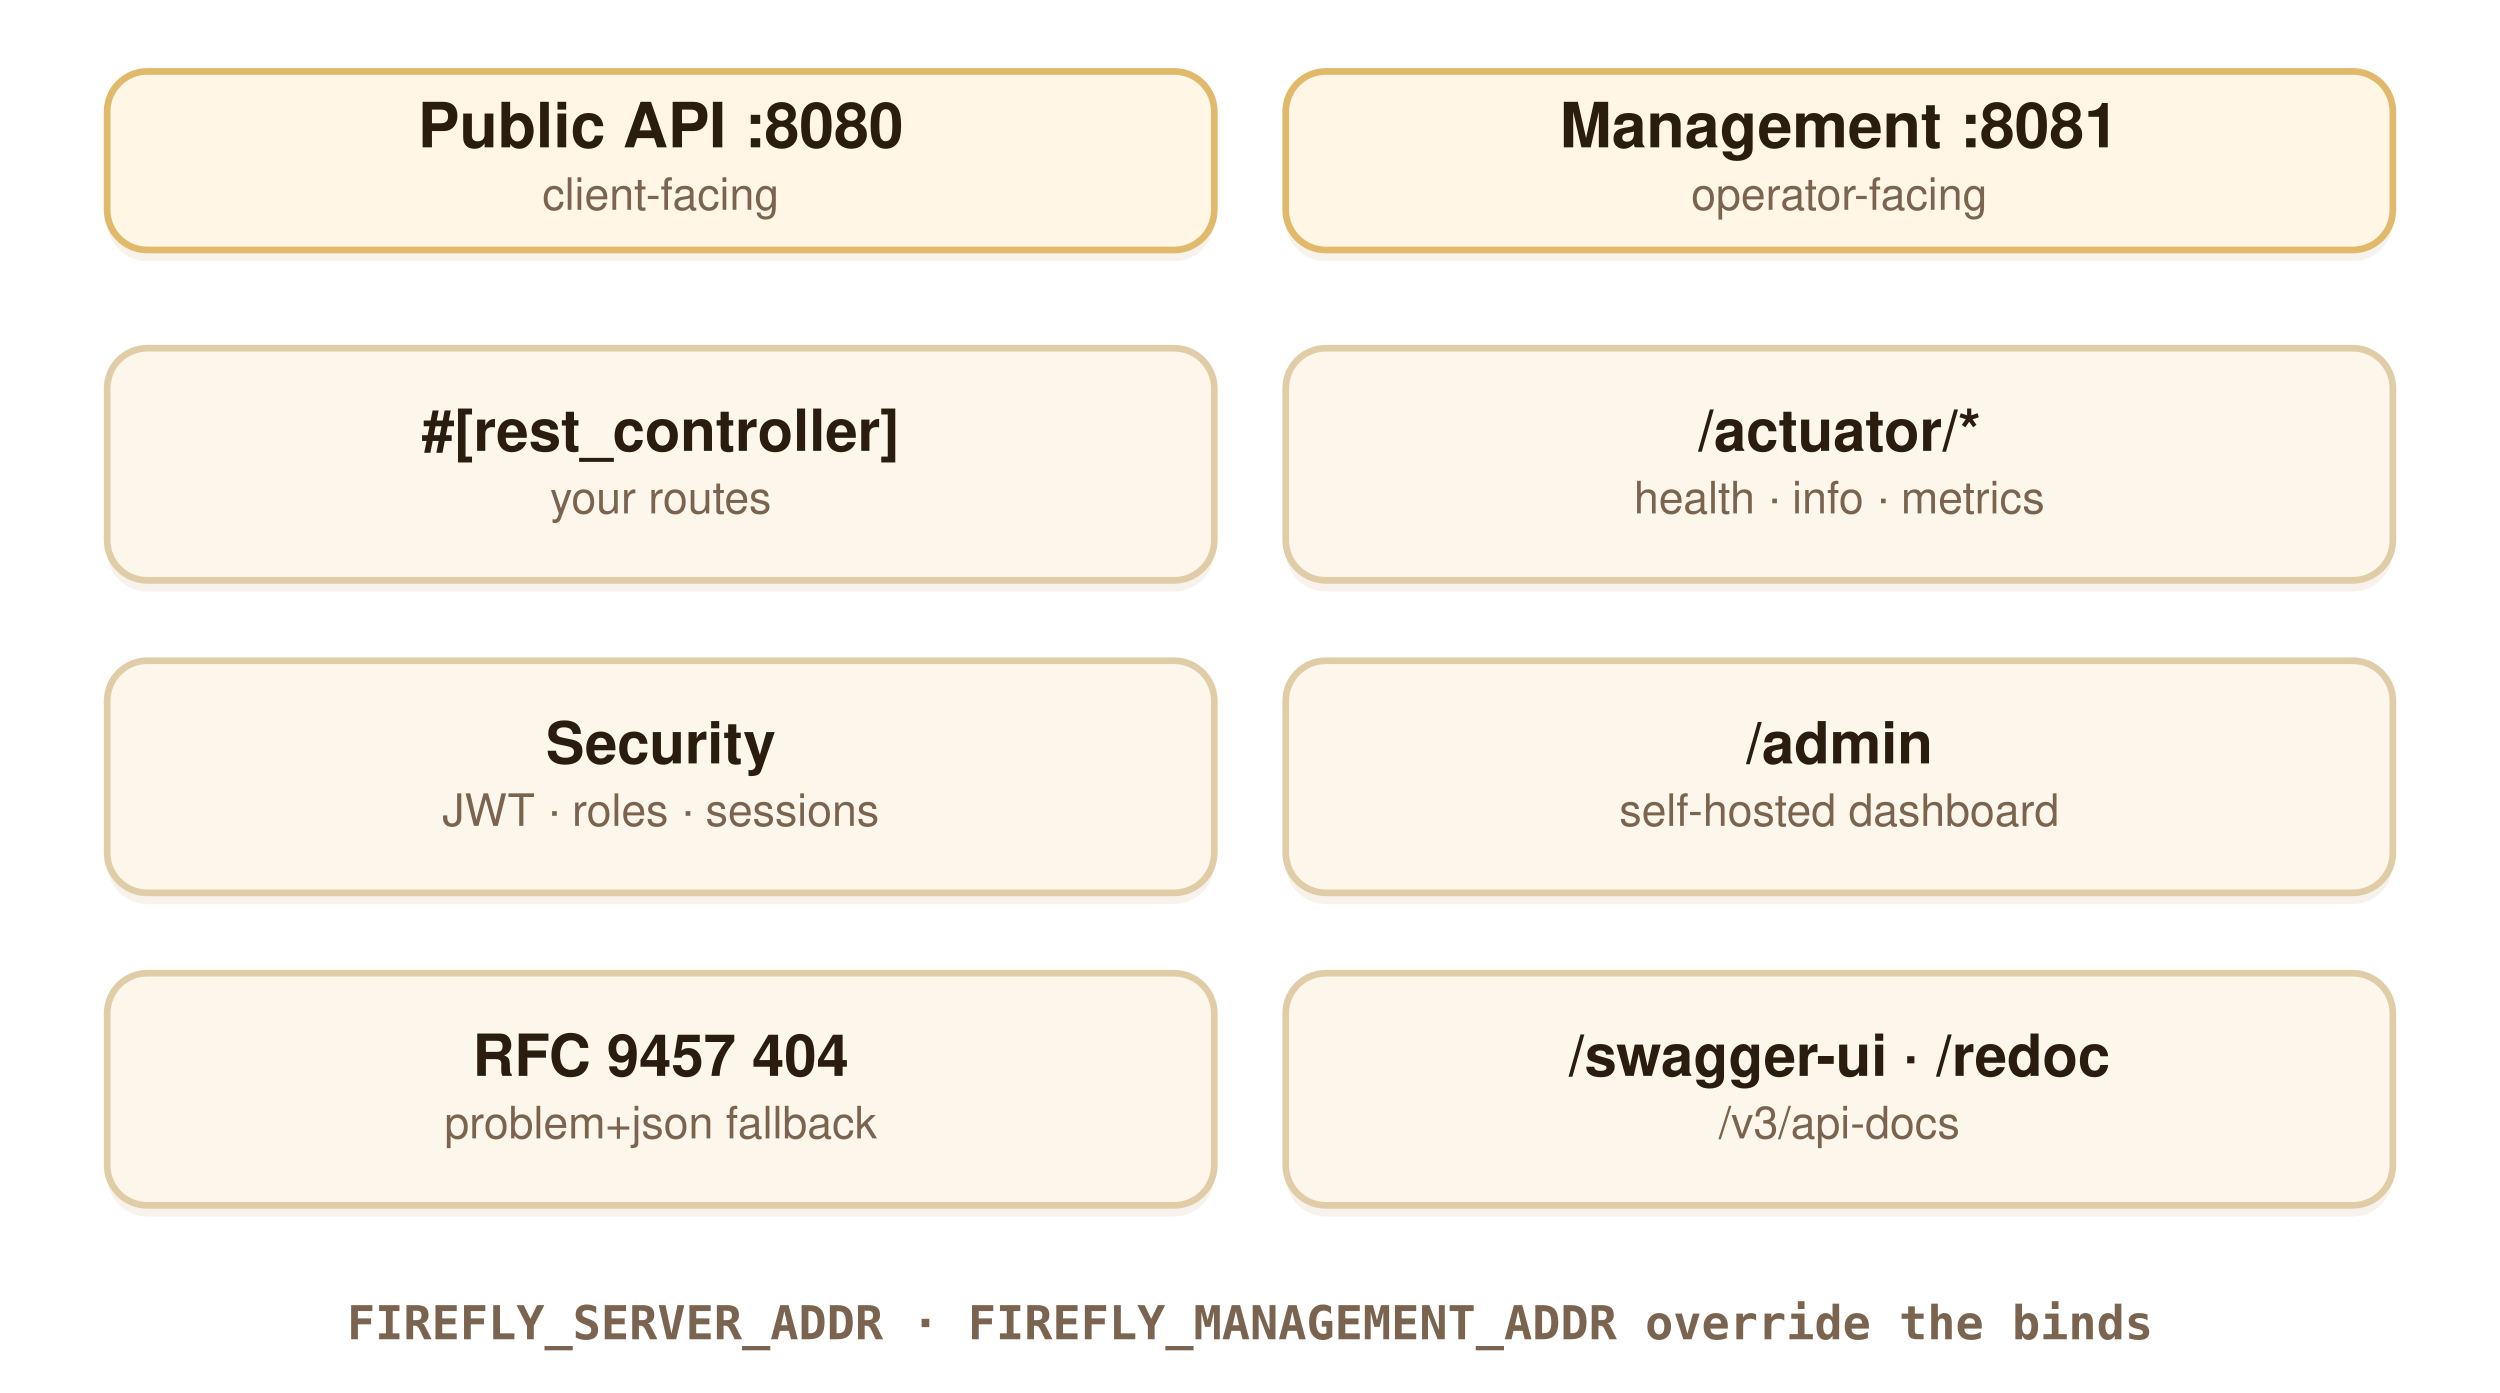
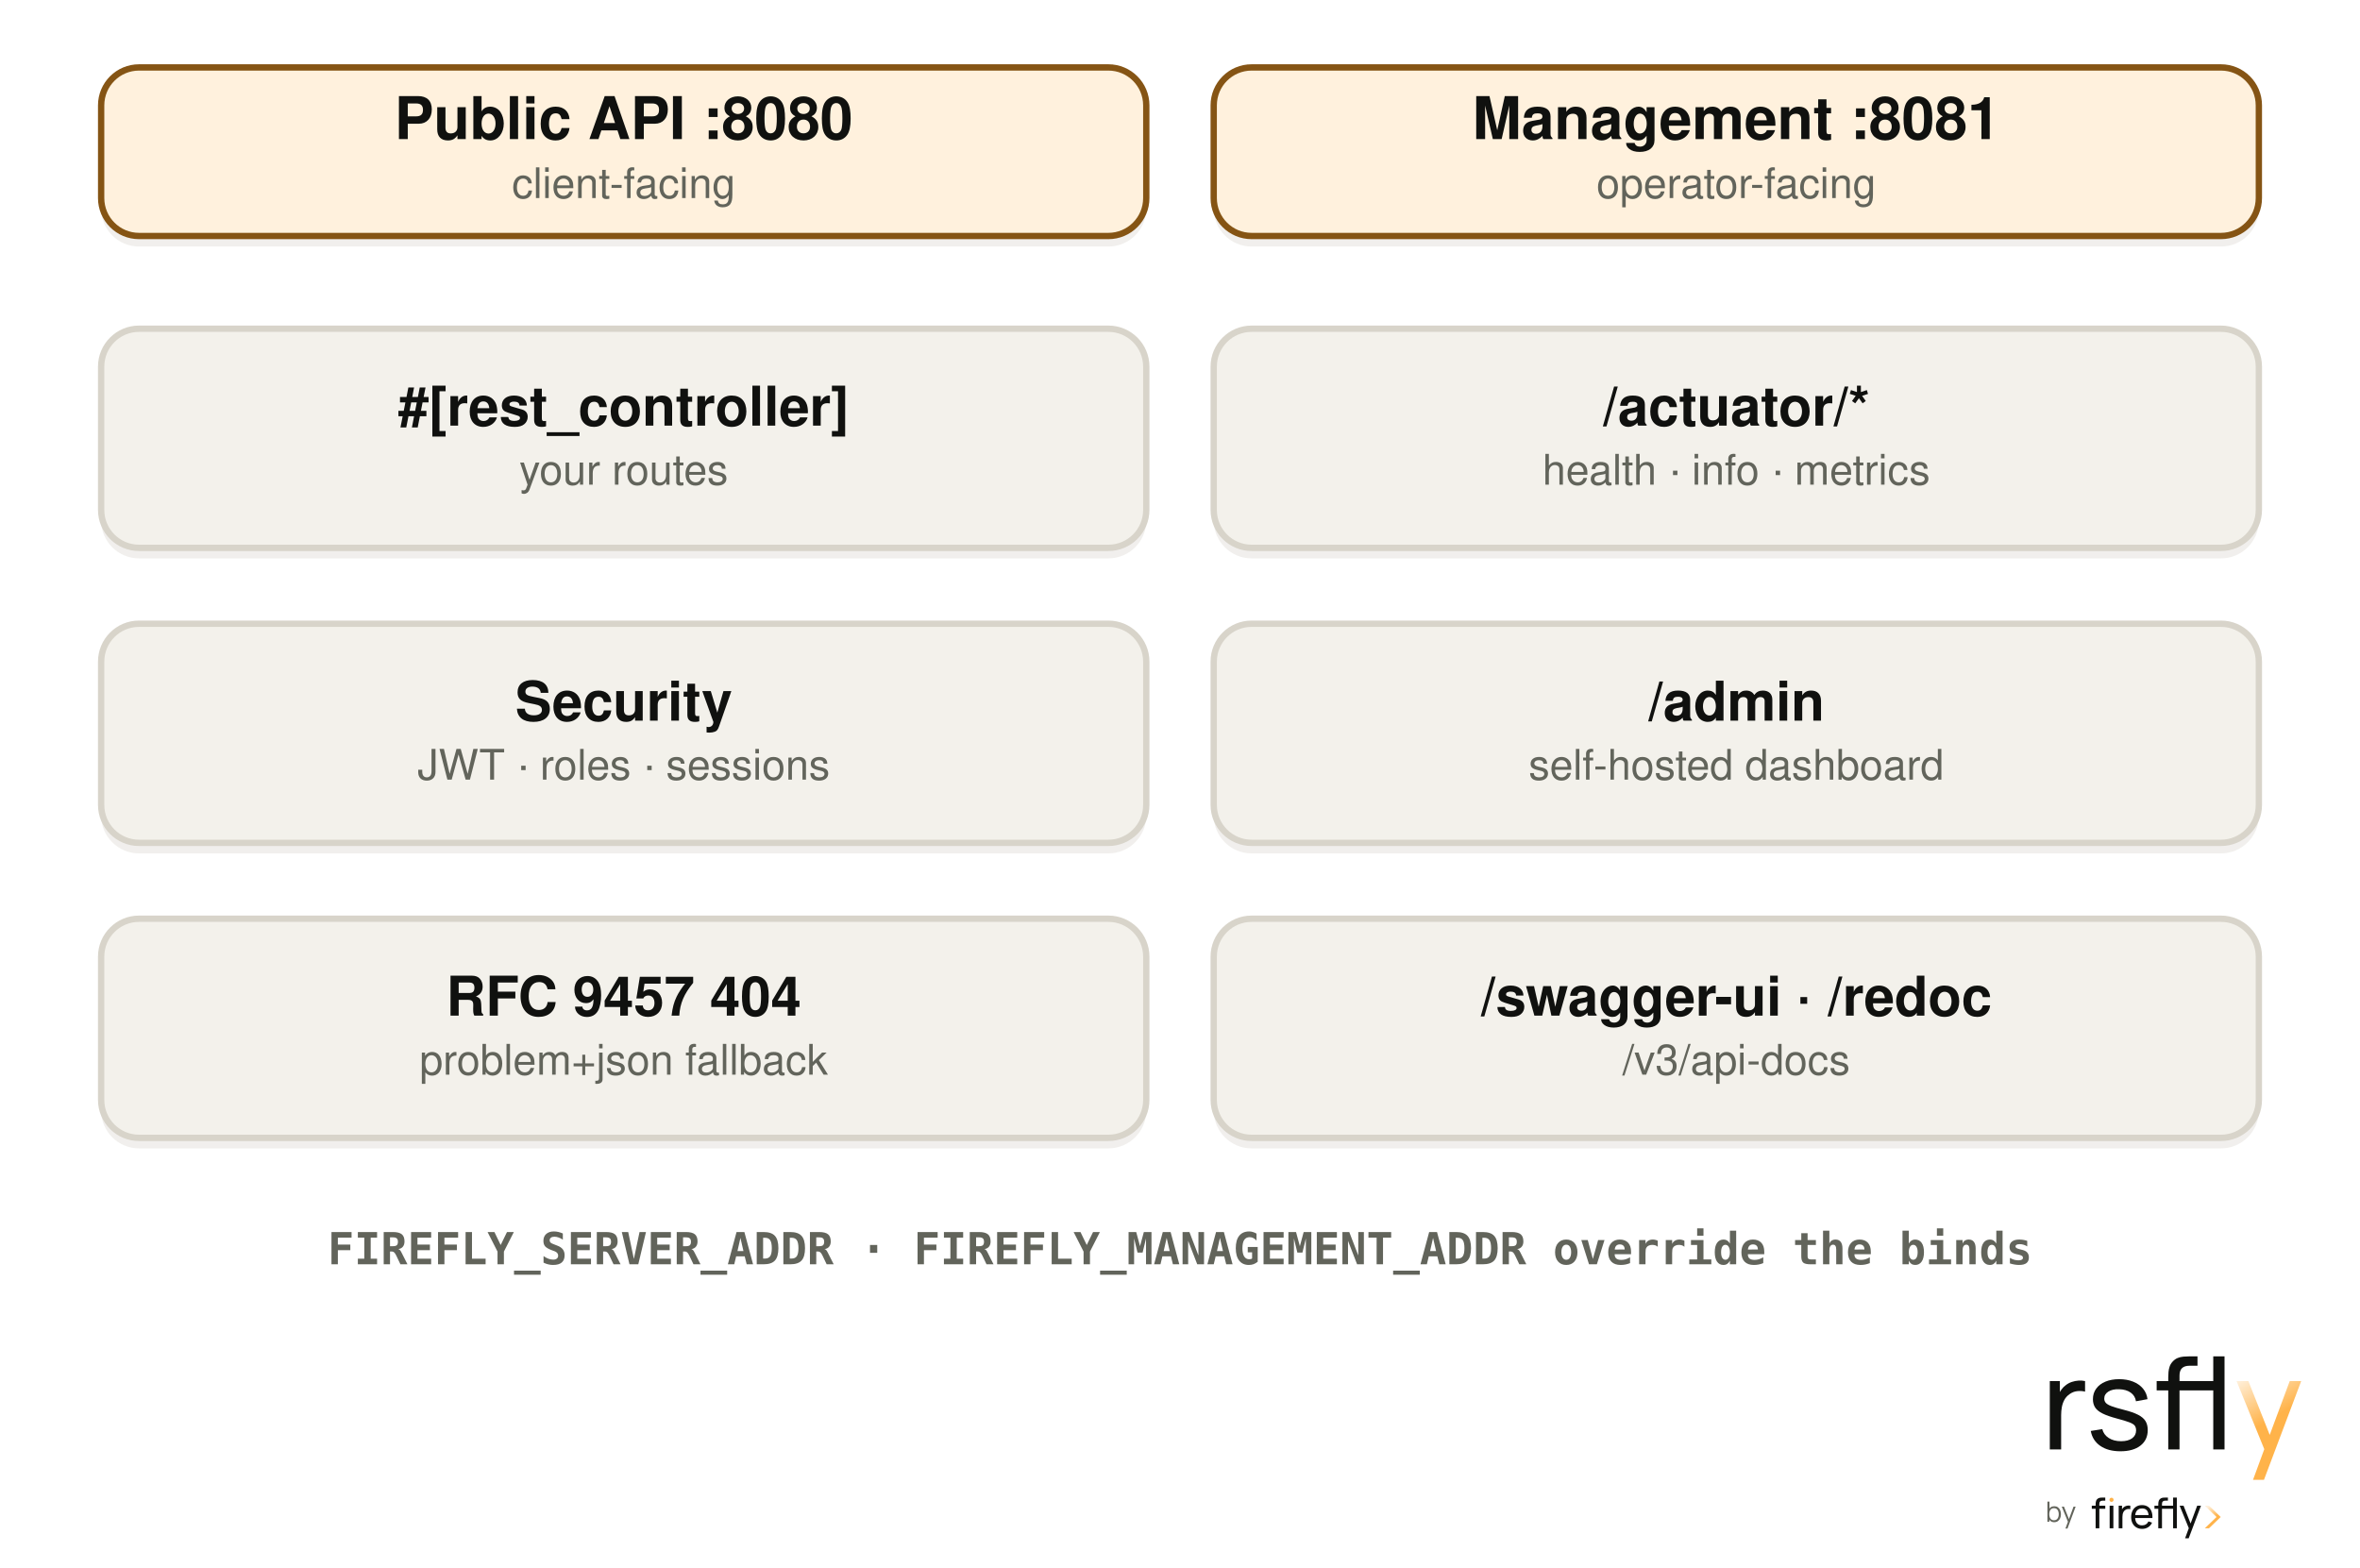
- <svg xmlns="http://www.w3.org/2000/svg" viewBox="0 0 560 312" role="img" aria-label="Dual-port topology: the public API on port 8080 serves controllers, security and the RFC 9457 404 fallback; the management surface on port 8081 serves the actuator, the admin dashboard and the OpenAPI docs" font-family="Avenir Next,Avenir,Helvetica Neue,Helvetica,Arial,sans-serif">
-   <rect x="24.0" y="18.5" width="248.0" height="40.0" rx="9" fill="#d9c4a3" opacity="0.22" />
-   <rect x="24.0" y="16.0" width="248.0" height="40.0" rx="9" fill="#fff6e6" stroke="#e0b96a" stroke-width="1.5" />
-   <text x="148.0" y="33.0" text-anchor="middle" font-size="14" font-weight="700" fill="#2a1d10" font-family="Avenir Next,Avenir,Helvetica Neue,Helvetica,Arial,sans-serif">Public API  :8080</text>
-   <text x="148.0" y="47.0" text-anchor="middle" font-size="10.0" fill="#7a6450" font-family="Avenir Next,Avenir,Helvetica Neue,Helvetica,Arial,sans-serif">client-facing</text>
-   <rect x="288.0" y="18.5" width="248.0" height="40.0" rx="9" fill="#d9c4a3" opacity="0.22" />
-   <rect x="288.0" y="16.0" width="248.0" height="40.0" rx="9" fill="#fff6e6" stroke="#e0b96a" stroke-width="1.5" />
-   <text x="412.0" y="33.0" text-anchor="middle" font-size="14" font-weight="700" fill="#2a1d10" font-family="Avenir Next,Avenir,Helvetica Neue,Helvetica,Arial,sans-serif">Management  :8081</text>
-   <text x="412.0" y="47.0" text-anchor="middle" font-size="10.0" fill="#7a6450" font-family="Avenir Next,Avenir,Helvetica Neue,Helvetica,Arial,sans-serif">operator-facing</text>
-   <rect x="24.0" y="80.5" width="248.0" height="52.0" rx="9" fill="#d9c4a3" opacity="0.22" />
-   <rect x="24.0" y="78.0" width="248.0" height="52.0" rx="9" fill="#fdf6ea" stroke="#e0cda8" stroke-width="1.5" />
-   <text x="148.0" y="101.0" text-anchor="middle" font-size="13.0" font-weight="700" fill="#2a1d10" font-family="Avenir Next,Avenir,Helvetica Neue,Helvetica,Arial,sans-serif">#[rest_controller]</text>
-   <text x="148.0" y="115.0" text-anchor="middle" font-size="10.0" fill="#7a6450" font-family="Avenir Next,Avenir,Helvetica Neue,Helvetica,Arial,sans-serif">your routes</text>
-   <rect x="24.0" y="150.5" width="248.0" height="52.0" rx="9" fill="#d9c4a3" opacity="0.22" />
-   <rect x="24.0" y="148.0" width="248.0" height="52.0" rx="9" fill="#fdf6ea" stroke="#e0cda8" stroke-width="1.5" />
-   <text x="148.0" y="171.0" text-anchor="middle" font-size="13.0" font-weight="700" fill="#2a1d10" font-family="Avenir Next,Avenir,Helvetica Neue,Helvetica,Arial,sans-serif">Security</text>
-   <text x="148.0" y="185.0" text-anchor="middle" font-size="10.0" fill="#7a6450" font-family="Avenir Next,Avenir,Helvetica Neue,Helvetica,Arial,sans-serif">JWT · roles · sessions</text>
-   <rect x="24.0" y="220.5" width="248.0" height="52.0" rx="9" fill="#d9c4a3" opacity="0.22" />
-   <rect x="24.0" y="218.0" width="248.0" height="52.0" rx="9" fill="#fdf6ea" stroke="#e0cda8" stroke-width="1.5" />
-   <text x="148.0" y="241.0" text-anchor="middle" font-size="13.0" font-weight="700" fill="#2a1d10" font-family="Avenir Next,Avenir,Helvetica Neue,Helvetica,Arial,sans-serif">RFC 9457 404</text>
-   <text x="148.0" y="255.0" text-anchor="middle" font-size="10.0" fill="#7a6450" font-family="Avenir Next,Avenir,Helvetica Neue,Helvetica,Arial,sans-serif">problem+json fallback</text>
-   <rect x="288.0" y="80.5" width="248.0" height="52.0" rx="9" fill="#d9c4a3" opacity="0.22" />
-   <rect x="288.0" y="78.0" width="248.0" height="52.0" rx="9" fill="#fdf6ea" stroke="#e0cda8" stroke-width="1.5" />
-   <text x="412.0" y="101.0" text-anchor="middle" font-size="13.0" font-weight="700" fill="#2a1d10" font-family="Avenir Next,Avenir,Helvetica Neue,Helvetica,Arial,sans-serif">/actuator/*</text>
-   <text x="412.0" y="115.0" text-anchor="middle" font-size="10.0" fill="#7a6450" font-family="Avenir Next,Avenir,Helvetica Neue,Helvetica,Arial,sans-serif">health · info · metrics</text>
-   <rect x="288.0" y="150.5" width="248.0" height="52.0" rx="9" fill="#d9c4a3" opacity="0.22" />
-   <rect x="288.0" y="148.0" width="248.0" height="52.0" rx="9" fill="#fdf6ea" stroke="#e0cda8" stroke-width="1.5" />
-   <text x="412.0" y="171.0" text-anchor="middle" font-size="13.0" font-weight="700" fill="#2a1d10" font-family="Avenir Next,Avenir,Helvetica Neue,Helvetica,Arial,sans-serif">/admin</text>
-   <text x="412.0" y="185.0" text-anchor="middle" font-size="10.0" fill="#7a6450" font-family="Avenir Next,Avenir,Helvetica Neue,Helvetica,Arial,sans-serif">self-hosted dashboard</text>
-   <rect x="288.0" y="220.5" width="248.0" height="52.0" rx="9" fill="#d9c4a3" opacity="0.22" />
-   <rect x="288.0" y="218.0" width="248.0" height="52.0" rx="9" fill="#fdf6ea" stroke="#e0cda8" stroke-width="1.5" />
-   <text x="412.0" y="241.0" text-anchor="middle" font-size="13.0" font-weight="700" fill="#2a1d10" font-family="Avenir Next,Avenir,Helvetica Neue,Helvetica,Arial,sans-serif">/swagger-ui · /redoc</text>
-   <text x="412.0" y="255.0" text-anchor="middle" font-size="10.0" fill="#7a6450" font-family="Avenir Next,Avenir,Helvetica Neue,Helvetica,Arial,sans-serif">/v3/api-docs</text>
-   <text x="280.0" y="300.0" text-anchor="middle" font-size="10.5" font-weight="600" fill="#7a6450" font-family="SF Mono,JetBrains Mono,Menlo,Consolas,monospace">FIREFLY_SERVER_ADDR  ·  FIREFLY_MANAGEMENT_ADDR  override the binds</text>
+ <svg xmlns="http://www.w3.org/2000/svg" viewBox="0 0 560 372" role="img" aria-label="Dual-port topology: the public API on port 8080 serves controllers, security and the RFC 9457 404 fallback; the management surface on port 8081 serves the actuator, the admin dashboard and the OpenAPI docs" font-family="Avenir Next,Avenir,Helvetica Neue,Helvetica,Arial,sans-serif">
+   <rect x="24.0" y="18.5" width="248.0" height="40.0" rx="9" fill="#bfb8ab" opacity="0.22" />
+   <rect x="24.0" y="16.0" width="248.0" height="40.0" rx="9" fill="#fff1dd" stroke="#855414" stroke-width="1.5" />
+   <text x="148.0" y="33.0" text-anchor="middle" font-size="14" font-weight="700" fill="#10110f" font-family="Avenir Next,Avenir,Helvetica Neue,Helvetica,Arial,sans-serif">Public API  :8080</text>
+   <text x="148.0" y="47.0" text-anchor="middle" font-size="10.0" fill="#62645b" font-family="Avenir Next,Avenir,Helvetica Neue,Helvetica,Arial,sans-serif">client-facing</text>
+   <rect x="288.0" y="18.5" width="248.0" height="40.0" rx="9" fill="#bfb8ab" opacity="0.22" />
+   <rect x="288.0" y="16.0" width="248.0" height="40.0" rx="9" fill="#fff1dd" stroke="#855414" stroke-width="1.5" />
+   <text x="412.0" y="33.0" text-anchor="middle" font-size="14" font-weight="700" fill="#10110f" font-family="Avenir Next,Avenir,Helvetica Neue,Helvetica,Arial,sans-serif">Management  :8081</text>
+   <text x="412.0" y="47.0" text-anchor="middle" font-size="10.0" fill="#62645b" font-family="Avenir Next,Avenir,Helvetica Neue,Helvetica,Arial,sans-serif">operator-facing</text>
+   <rect x="24.0" y="80.5" width="248.0" height="52.0" rx="9" fill="#bfb8ab" opacity="0.22" />
+   <rect x="24.0" y="78.0" width="248.0" height="52.0" rx="9" fill="#f3f1eb" stroke="#d8d4ca" stroke-width="1.5" />
+   <text x="148.0" y="101.0" text-anchor="middle" font-size="13.0" font-weight="700" fill="#10110f" font-family="Avenir Next,Avenir,Helvetica Neue,Helvetica,Arial,sans-serif">#[rest_controller]</text>
+   <text x="148.0" y="115.0" text-anchor="middle" font-size="10.0" fill="#62645b" font-family="Avenir Next,Avenir,Helvetica Neue,Helvetica,Arial,sans-serif">your routes</text>
+   <rect x="24.0" y="150.5" width="248.0" height="52.0" rx="9" fill="#bfb8ab" opacity="0.22" />
+   <rect x="24.0" y="148.0" width="248.0" height="52.0" rx="9" fill="#f3f1eb" stroke="#d8d4ca" stroke-width="1.5" />
+   <text x="148.0" y="171.0" text-anchor="middle" font-size="13.0" font-weight="700" fill="#10110f" font-family="Avenir Next,Avenir,Helvetica Neue,Helvetica,Arial,sans-serif">Security</text>
+   <text x="148.0" y="185.0" text-anchor="middle" font-size="10.0" fill="#62645b" font-family="Avenir Next,Avenir,Helvetica Neue,Helvetica,Arial,sans-serif">JWT · roles · sessions</text>
+   <rect x="24.0" y="220.5" width="248.0" height="52.0" rx="9" fill="#bfb8ab" opacity="0.22" />
+   <rect x="24.0" y="218.0" width="248.0" height="52.0" rx="9" fill="#f3f1eb" stroke="#d8d4ca" stroke-width="1.5" />
+   <text x="148.0" y="241.0" text-anchor="middle" font-size="13.0" font-weight="700" fill="#10110f" font-family="Avenir Next,Avenir,Helvetica Neue,Helvetica,Arial,sans-serif">RFC 9457 404</text>
+   <text x="148.0" y="255.0" text-anchor="middle" font-size="10.0" fill="#62645b" font-family="Avenir Next,Avenir,Helvetica Neue,Helvetica,Arial,sans-serif">problem+json fallback</text>
+   <rect x="288.0" y="80.5" width="248.0" height="52.0" rx="9" fill="#bfb8ab" opacity="0.22" />
+   <rect x="288.0" y="78.0" width="248.0" height="52.0" rx="9" fill="#f3f1eb" stroke="#d8d4ca" stroke-width="1.5" />
+   <text x="412.0" y="101.0" text-anchor="middle" font-size="13.0" font-weight="700" fill="#10110f" font-family="Avenir Next,Avenir,Helvetica Neue,Helvetica,Arial,sans-serif">/actuator/*</text>
+   <text x="412.0" y="115.0" text-anchor="middle" font-size="10.0" fill="#62645b" font-family="Avenir Next,Avenir,Helvetica Neue,Helvetica,Arial,sans-serif">health · info · metrics</text>
+   <rect x="288.0" y="150.5" width="248.0" height="52.0" rx="9" fill="#bfb8ab" opacity="0.22" />
+   <rect x="288.0" y="148.0" width="248.0" height="52.0" rx="9" fill="#f3f1eb" stroke="#d8d4ca" stroke-width="1.5" />
+   <text x="412.0" y="171.0" text-anchor="middle" font-size="13.0" font-weight="700" fill="#10110f" font-family="Avenir Next,Avenir,Helvetica Neue,Helvetica,Arial,sans-serif">/admin</text>
+   <text x="412.0" y="185.0" text-anchor="middle" font-size="10.0" fill="#62645b" font-family="Avenir Next,Avenir,Helvetica Neue,Helvetica,Arial,sans-serif">self-hosted dashboard</text>
+   <rect x="288.0" y="220.5" width="248.0" height="52.0" rx="9" fill="#bfb8ab" opacity="0.22" />
+   <rect x="288.0" y="218.0" width="248.0" height="52.0" rx="9" fill="#f3f1eb" stroke="#d8d4ca" stroke-width="1.5" />
+   <text x="412.0" y="241.0" text-anchor="middle" font-size="13.0" font-weight="700" fill="#10110f" font-family="Avenir Next,Avenir,Helvetica Neue,Helvetica,Arial,sans-serif">/swagger-ui · /redoc</text>
+   <text x="412.0" y="255.0" text-anchor="middle" font-size="10.0" fill="#62645b" font-family="Avenir Next,Avenir,Helvetica Neue,Helvetica,Arial,sans-serif">/v3/api-docs</text>
+   <text x="280.0" y="300.0" text-anchor="middle" font-size="10.5" font-weight="600" fill="#62645b" font-family="SF Mono,JetBrains Mono,Menlo,Consolas,monospace">FIREFLY_SERVER_ADDR  ·  FIREFLY_MANAGEMENT_ADDR  override the binds</text>
+   <svg x="480.0" y="316.0" width="72" height="52" viewBox="0 0 335.52 242">
+     <g fill="#10110f" transform="translate(20 130) scale(0.07 -0.07)">
+       <g transform="translate(0 0)">
+         <path d="M140 0L140 1080L299 1080L299 908Q310 927 323 945Q353 987 391 1014Q433 1048 486 1066Q539 1084 594 1087.5Q649 1091 697 1080L697 913Q641 928 574 921Q507 914 450 872Q398 835 369.5 782Q341 729 330 667.5Q319 606 319 542L319 0Z" />
+       </g>
+       <g transform="translate(707 0)">
+         <path d="M548 -29Q355 -29 231.5 55.5Q108 140 80 292L262 321Q284 233 363 181.5Q442 130 559 130Q670 130 733 176Q796 222 796 301Q796 347 775 375.5Q754 404 688.5 429Q623 454 491 489Q348 527 266 568Q184 609 149 663Q114 717 114 794Q114 889 166 960.5Q218 1032 311.5 1071Q405 1110 529 1110Q652 1110 749 1071Q846 1032 905.5 960.5Q965 889 976 794L794 761Q781 848 710.5 898Q640 948 529 951Q424 955 358.5 914Q293 873 293 803Q293 764 317.5 736Q342 708 408.5 683Q475 658 602 626Q745 590 827.5 547.5Q910 505 945 447.5Q980 390 980 306Q980 150 865 60.5Q750 -29 548 -29Z" />
+       </g>
+       <g transform="translate(1768 0)">
+         <path d="M243 0L243 933L60 933L60 1080L243 1080L243 1139Q243 1181 247 1224.5Q251 1268 265 1309.5Q279 1351 311 1386Q348 1427 392 1444.5Q436 1462 481.5 1466Q527 1470 568 1470L705 1470L705 1322L578 1322Q499 1322 460 1283.5Q421 1245 421 1167L421 1080L954 1080L954 1470L1132 1470L1132 0L954 0L954 933L421 933L421 0Z" />
+       </g>
+       <g transform="translate(3060 0)">
+         <g data-family-terminal="trail-y">
+           <defs>
+             <linearGradient id="figure-rsfly-family-rsfly-20-130-140" gradientUnits="userSpaceOnUse" x1="30" y1="1080" x2="554" y2="230">
+               <stop offset="0" stop-color="#ffb34a" stop-opacity="0.2" />
+               <stop offset="0.8" stop-color="#ffb34a" stop-opacity="1" />
+             </linearGradient>
+           </defs>
+           <path d="M290 -480L468 4L30 1080L217 1080L554 230L870 1080L1051 1080L463 -480Z" fill="url(#figure-rsfly-family-rsfly-20-130-140)" />
+         </g>
+       </g>
+     </g>
+     <g fill="#62645b" transform="translate(25 210) scale(0.0155 -0.0155)">
+       <path d="M625 -30Q476 -30 373 46Q314 89 271 150L271 0L139 0L139 1440L287 1440L287 953Q325 1001 375 1036Q479 1110 631 1110Q779 1110 885 1035Q991 960 1047.5 831Q1104 702 1104 541Q1104 379 1047 250Q990 121 883 45.5Q776 -30 625 -30ZM610 107Q723 107 798 164Q873 221 910.5 319.5Q948 418 948 541Q948 663 911 761Q874 859 798.5 916Q723 973 607 973Q494 973 419.5 918Q345 863 308 765.5Q271 668 271 541Q271 416 308 317.5Q345 219 420 163Q495 107 610 107Z" transform="translate(0 0)" />
+       <path d="M294 -480L472 3L33 1080L189 1080L544 192L871 1080L1021 1080L441 -480Z" transform="translate(1131 0)" />
+     </g>
+     <svg x="76" y="183" width="143" height="45.48" viewBox="5 -148 619.4 197">
+       <defs>
+         <linearGradient id="figure-rsfly-firefly-trail" gradientUnits="userSpaceOnUse" x1="567.4" y1="-108" x2="623.4" y2="-54">
+           <stop offset="0" stop-color="#ffb34a" stop-opacity="0.2" />
+           <stop offset="0.8" stop-color="#ffb34a" stop-opacity="1" />
+         </linearGradient>
+       </defs>
+       <path d="M24.3 0L24.3 -93.3L6 -93.3L6 -108L24.3 -108L24.3 -113.9Q24.3 -118.1 24.7 -122.45Q25.1 -126.8 26.5 -130.95Q27.9 -135.1 31.1 -138.6Q34.8 -142.7 39.2 -144.45Q43.6 -146.2 48.15 -146.6Q52.7 -147 56.8 -147L70.5 -147L70.5 -132.2L57.8 -132.2Q49.9 -132.2 46 -128.35Q42.1 -124.5 42.1 -116.7L42.1 -108L70.5 -108L70.5 -93.3L42.1 -93.3L42.1 0ZM91.5 0L91.5 -108L109.3 -108L109.3 0ZM134.8 0L134.8 -108L150.7 -108L150.7 -90.8Q151.8 -92.7 153.1 -94.5Q156.1 -98.7 159.9 -101.4Q164.1 -104.8 169.4 -106.6Q174.7 -108.4 180.2 -108.75Q185.7 -109.1 190.5 -108L190.5 -91.3Q184.9 -92.8 178.2 -92.1Q171.5 -91.4 165.8 -87.2Q160.6 -83.5 157.75 -78.2Q154.9 -72.9 153.8 -66.75Q152.7 -60.6 152.7 -54.2L152.7 0ZM247.3 3Q231.4 3 219.55 -4.05Q207.7 -11.1 201.1 -23.75Q194.5 -36.4 194.5 -53.3Q194.5 -71 201 -83.95Q207.5 -96.9 219.15 -103.95Q230.8 -111 246.5 -111Q262.8 -111 274.25 -103.5Q285.7 -96 291.45 -82.1Q297.2 -68.2 296.4 -49L213.6 -49Q214.6 -33.5 222 -24.4Q230.6 -13.9 246.5 -13.9Q257.2 -13.9 265.1 -18.8Q273 -23.7 277.5 -32.9L294.6 -27Q288.3 -12.7 275.65 -4.85Q263 3 247.3 3ZM277.9 -63.3Q276.5 -77.4 270.3 -85.2Q262.5 -95 247.1 -95Q230.6 -95 222 -84.4Q215.5 -76.4 213.9 -63.3ZM324.4 0L324.4 -93.3L306.1 -93.3L306.1 -108L324.4 -108L324.4 -113.9Q324.4 -118.1 324.8 -122.45Q325.2 -126.8 326.6 -130.95Q328 -135.1 331.2 -138.6Q334.9 -142.7 339.3 -144.45Q343.7 -146.2 348.25 -146.6Q352.8 -147 356.9 -147L370.6 -147L370.6 -132.2L357.9 -132.2Q350 -132.2 346.1 -128.35Q342.2 -124.5 342.2 -116.7L342.2 -108L395.5 -108L395.5 -147L413.3 -147L413.3 0L395.5 0L395.5 -93.3L342.2 -93.3L342.2 0ZM452.8 48L470.6 -0.4L426.8 -108L445.5 -108L479.2 -23L510.8 -108L528.9 -108L470.1 48Z" fill="#10110f" />
+       <circle cx="100.4" cy="-136.3" r="9.97" fill="#ffb34a" />
+       <path d="M567.4 -108L623.4 -54L603.4 -54L547.4 -108Z" fill="url(#figure-rsfly-firefly-trail)" />
+       <path d="M623.4 -54L567.4 0L547.4 0L603.4 -54Z" fill="#ffb34a" />
+     </svg>
+   </svg>
</svg>
